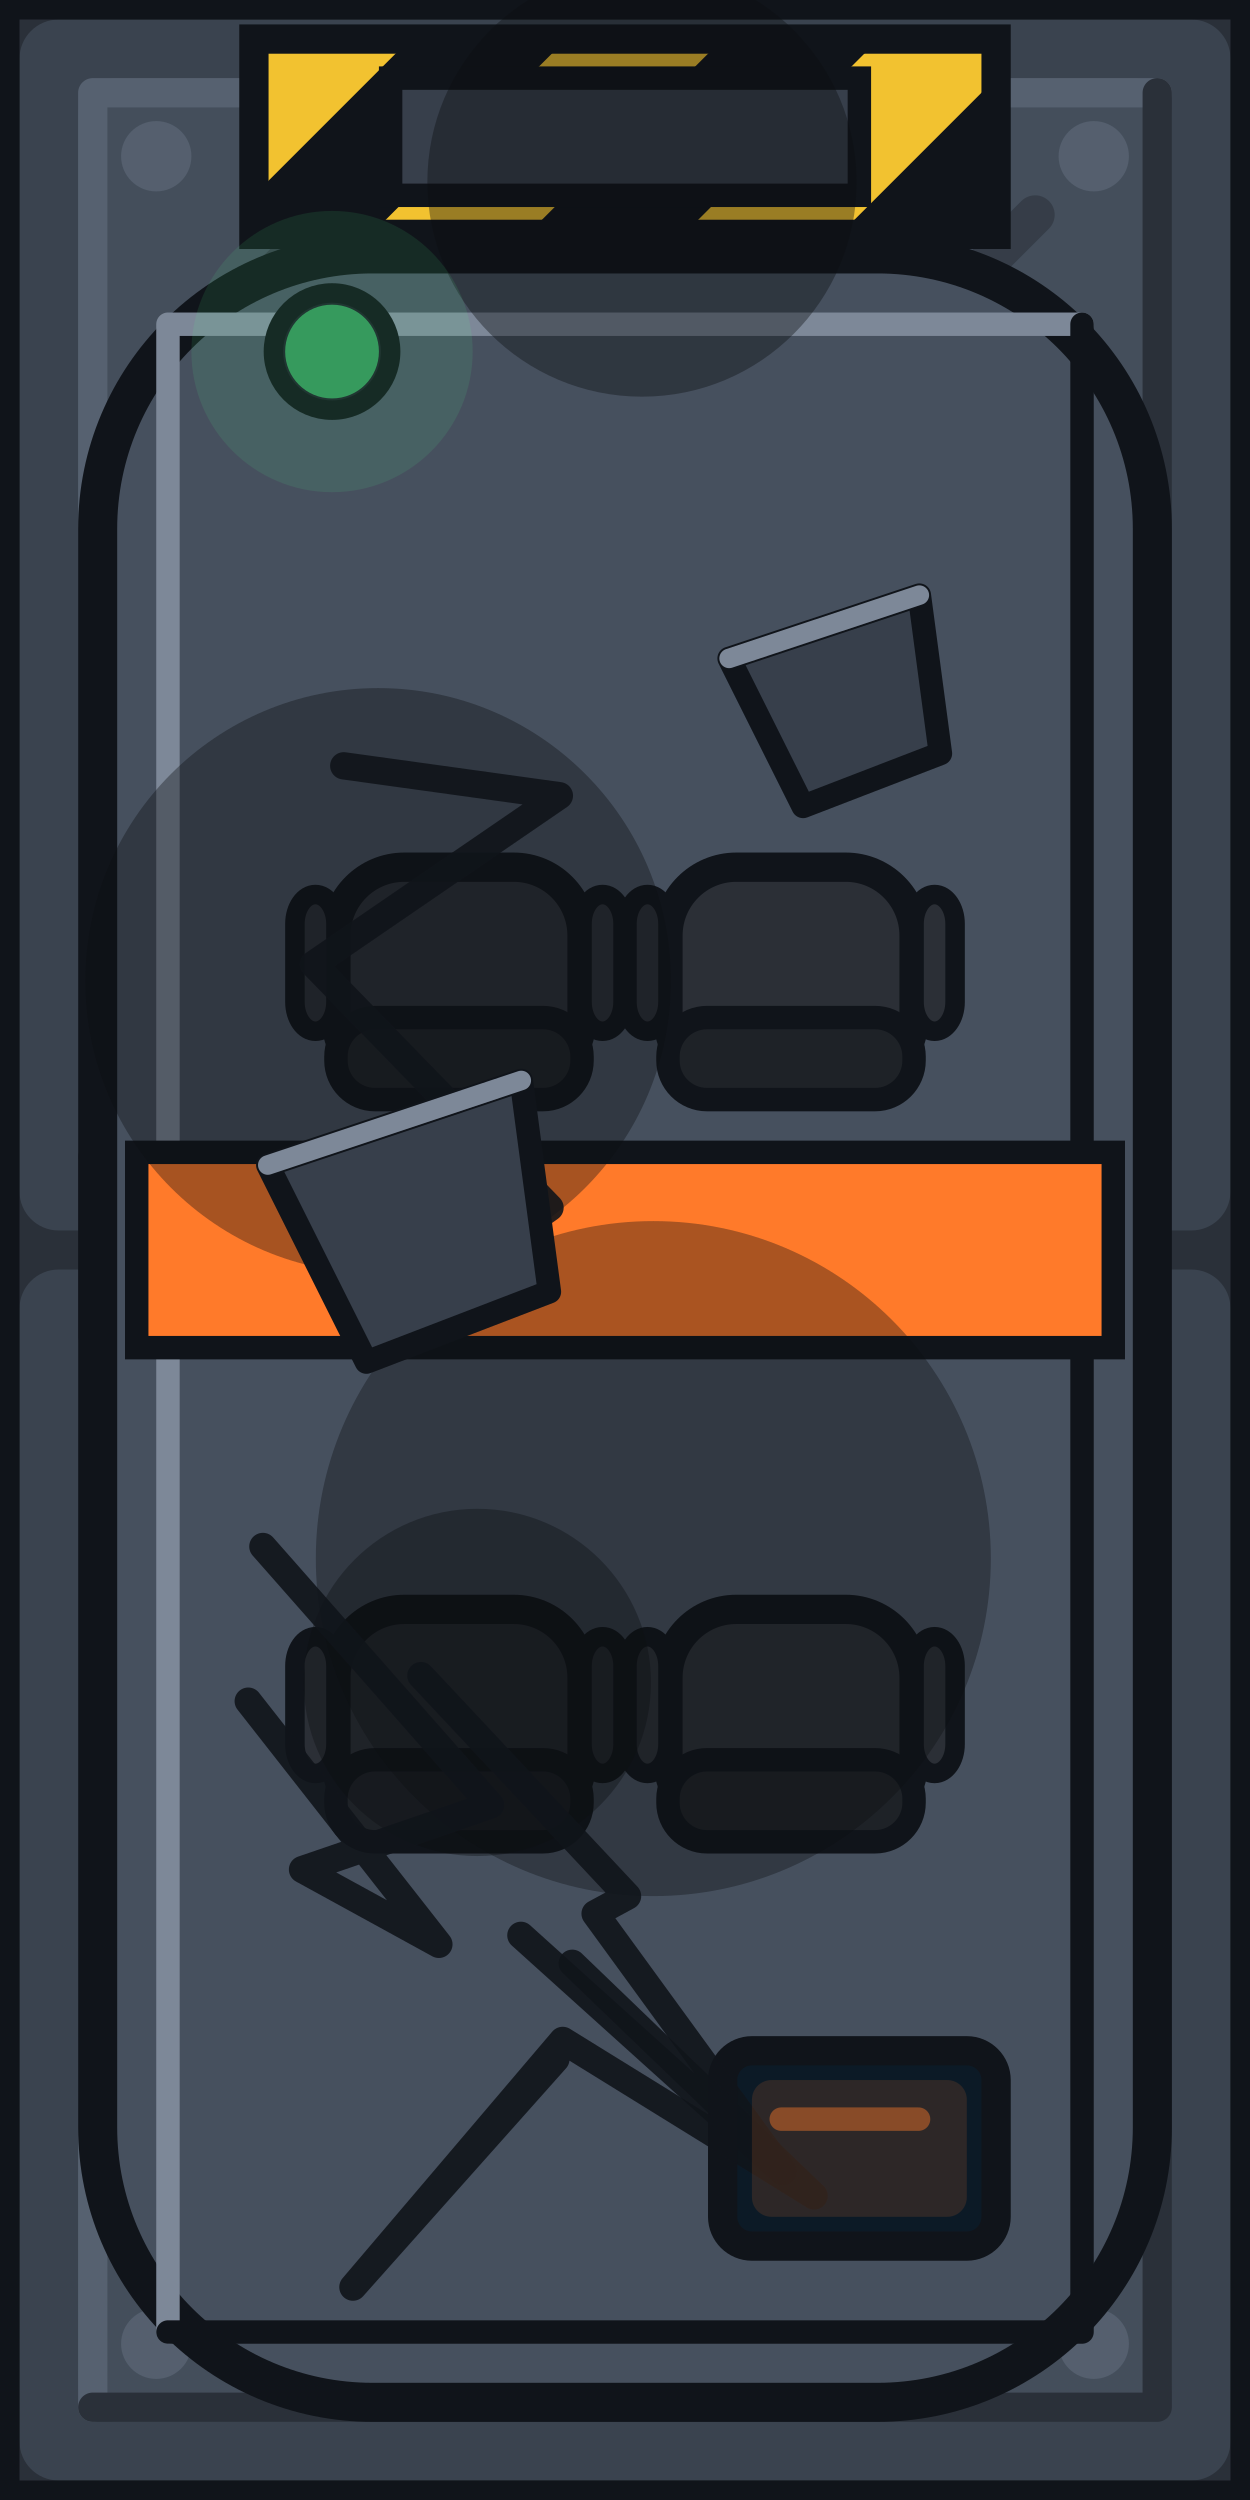
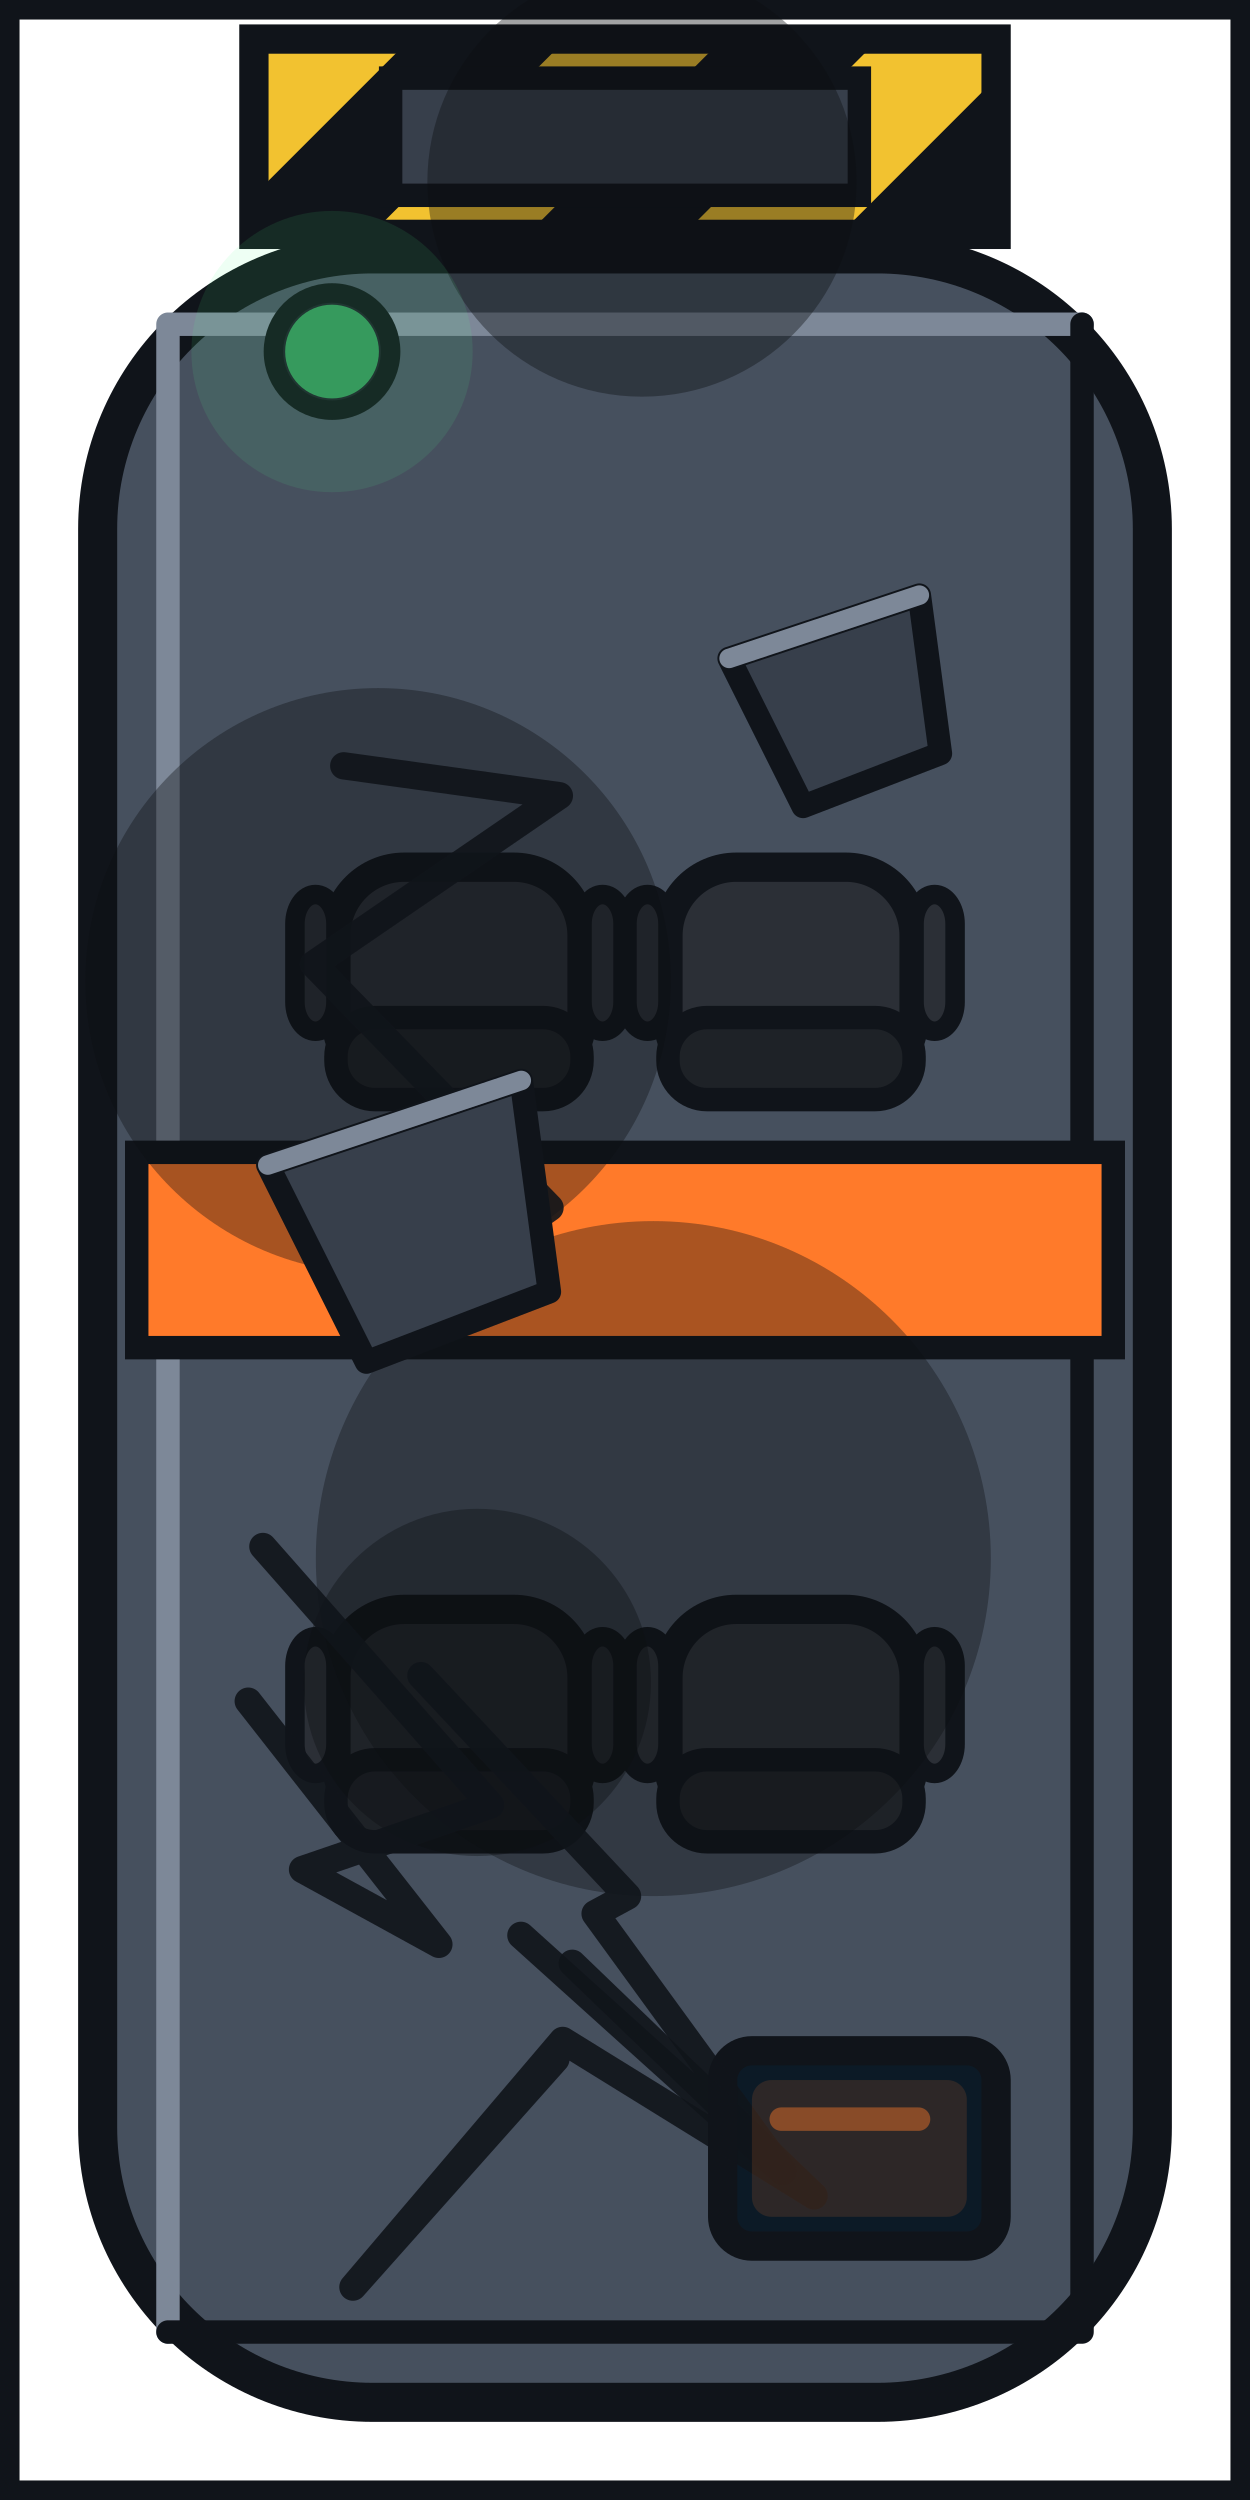
<svg xmlns="http://www.w3.org/2000/svg" width="64" height="128" viewBox="0 0 64 128">
  <g id="base">
-     <rect x="0" y="0" width="64" height="64" fill="#2a3039" />
-     <rect x="1" y="1" width="62" height="62" rx="2" fill="#3a434f" />
-     <rect x="4" y="4" width="56" height="56" rx="2" fill="#444e5b" />
-     <path d="M4.75,59.25 L4.75,4.75 L59.25,4.75" fill="none" stroke="#566170" stroke-width="1.5" stroke-linejoin="round" stroke-linecap="round" />
-     <path d="M59.25,4.75 L59.25,59.25 L4.75,59.25" fill="none" stroke="#2a3039" stroke-width="1.5" stroke-linejoin="round" stroke-linecap="round" />
-     <line x1="11" y1="17" x2="17" y2="11" stroke="#2a3039" stroke-width="2" stroke-linecap="round" opacity="0.55" />
-     <line x1="11" y1="29" x2="17" y2="35" stroke="#2a3039" stroke-width="2" stroke-linecap="round" opacity="0.55" />
-     <line x1="11" y1="53" x2="17" y2="47" stroke="#2a3039" stroke-width="2" stroke-linecap="round" opacity="0.55" />
-     <line x1="29" y1="11" x2="35" y2="17" stroke="#2a3039" stroke-width="2" stroke-linecap="round" opacity="0.55" />
-     <line x1="29" y1="35" x2="35" y2="29" stroke="#2a3039" stroke-width="2" stroke-linecap="round" opacity="0.55" />
-     <line x1="29" y1="47" x2="35" y2="53" stroke="#2a3039" stroke-width="2" stroke-linecap="round" opacity="0.55" />
-     <line x1="47" y1="17" x2="53" y2="11" stroke="#2a3039" stroke-width="2" stroke-linecap="round" opacity="0.55" />
-     <line x1="47" y1="29" x2="53" y2="35" stroke="#2a3039" stroke-width="2" stroke-linecap="round" opacity="0.55" />
-     <line x1="47" y1="53" x2="53" y2="47" stroke="#2a3039" stroke-width="2" stroke-linecap="round" opacity="0.55" />
-     <circle cx="8" cy="8" r="1.8" fill="#566170" opacity="0.9" />
-     <circle cx="56" cy="8" r="1.8" fill="#566170" opacity="0.9" />
-     <circle cx="8" cy="56" r="1.8" fill="#566170" opacity="0.9" />
-     <circle cx="56" cy="56" r="1.8" fill="#566170" opacity="0.9" />
-     <rect x="0" y="64" width="64" height="64" fill="#2a3039" />
-     <rect x="1" y="65" width="62" height="62" rx="2" fill="#3a434f" />
-     <rect x="4" y="68" width="56" height="56" rx="2" fill="#444e5b" />
-     <path d="M4.75,123.25 L4.75,68.75 L59.25,68.75" fill="none" stroke="#566170" stroke-width="1.5" stroke-linejoin="round" stroke-linecap="round" />
-     <path d="M59.25,68.75 L59.25,123.25 L4.75,123.25" fill="none" stroke="#2a3039" stroke-width="1.5" stroke-linejoin="round" stroke-linecap="round" />
-     <line x1="11" y1="81" x2="17" y2="75" stroke="#2a3039" stroke-width="2" stroke-linecap="round" opacity="0.55" />
-     <line x1="11" y1="93" x2="17" y2="99" stroke="#2a3039" stroke-width="2" stroke-linecap="round" opacity="0.55" />
-     <line x1="11" y1="117" x2="17" y2="111" stroke="#2a3039" stroke-width="2" stroke-linecap="round" opacity="0.55" />
-     <line x1="29" y1="75" x2="35" y2="81" stroke="#2a3039" stroke-width="2" stroke-linecap="round" opacity="0.55" />
-     <line x1="29" y1="99" x2="35" y2="93" stroke="#2a3039" stroke-width="2" stroke-linecap="round" opacity="0.55" />
-     <line x1="29" y1="111" x2="35" y2="117" stroke="#2a3039" stroke-width="2" stroke-linecap="round" opacity="0.55" />
-     <line x1="47" y1="81" x2="53" y2="75" stroke="#2a3039" stroke-width="2" stroke-linecap="round" opacity="0.55" />
-     <line x1="47" y1="93" x2="53" y2="99" stroke="#2a3039" stroke-width="2" stroke-linecap="round" opacity="0.55" />
-     <line x1="47" y1="117" x2="53" y2="111" stroke="#2a3039" stroke-width="2" stroke-linecap="round" opacity="0.55" />
-     <circle cx="8" cy="72" r="1.8" fill="#566170" opacity="0.9" />
-     <circle cx="56" cy="72" r="1.8" fill="#566170" opacity="0.9" />
-     <circle cx="8" cy="120" r="1.8" fill="#566170" opacity="0.9" />
-     <circle cx="56" cy="120" r="1.8" fill="#566170" opacity="0.9" />
    <rect x="5" y="13" width="54" height="110" rx="14.08" fill="#46505e" stroke="#10141a" stroke-width="2" />
    <path d="M8.6,119.4 L8.6,16.6 L55.4,16.6" fill="none" stroke="#7d8898" stroke-width="1.2" stroke-linejoin="round" stroke-linecap="round" />
    <path d="M55.4,16.6 L55.4,119.4 L8.6,119.4" fill="none" stroke="#10141a" stroke-width="1.2" stroke-linejoin="round" stroke-linecap="round" />
    <rect x="7" y="59" width="50" height="10" fill="#ff7a2a" stroke="#10141a" stroke-width="1.2" />
    <clipPath id="hz_pod_s_hatch_13_2">
      <rect x="13" y="2" width="38" height="10" />
    </clipPath>
    <rect x="13" y="2" width="38" height="10" fill="#f2c230" />
    <g clip-path="url(#hz_pod_s_hatch_13_2)">
      <polygon points="-5,12 3,12 13,2 5,2" fill="#10141a" />
      <polygon points="11,12 19,12 29,2 21,2" fill="#10141a" />
      <polygon points="27,12 35,12 45,2 37,2" fill="#10141a" />
      <polygon points="43,12 51,12 61,2 53,2" fill="#10141a" />
      <polygon points="59,12 67,12 77,2 69,2" fill="#10141a" />
    </g>
    <rect x="13" y="2" width="38" height="10" fill="none" stroke="#10141a" stroke-width="1.5" />
    <rect x="20" y="4" width="24" height="6" fill="#373f4b" stroke="#10141a" stroke-width="1.2" />
    <rect x="17.2" y="44.4" width="12.6" height="11.2" rx="3.5" fill="#2b2f36" stroke="#10141a" stroke-width="1.5" />
    <rect x="17.2" y="52.1" width="12.6" height="4.2" rx="2" fill="#1e2227" stroke="#10141a" stroke-width="1.2" />
    <rect x="15.1" y="45.8" width="2.1" height="7" rx="1.5" fill="#2b2f36" stroke="#10141a" stroke-width="1" />
    <rect x="29.8" y="45.8" width="2.1" height="7" rx="1.5" fill="#2b2f36" stroke="#10141a" stroke-width="1" />
    <rect x="34.2" y="44.4" width="12.6" height="11.2" rx="3.5" fill="#2b2f36" stroke="#10141a" stroke-width="1.5" />
    <rect x="34.2" y="52.1" width="12.6" height="4.2" rx="2" fill="#1e2227" stroke="#10141a" stroke-width="1.2" />
    <rect x="32.1" y="45.8" width="2.1" height="7" rx="1.5" fill="#2b2f36" stroke="#10141a" stroke-width="1" />
    <rect x="46.8" y="45.8" width="2.1" height="7" rx="1.5" fill="#2b2f36" stroke="#10141a" stroke-width="1" />
    <rect x="17.2" y="82.4" width="12.6" height="11.2" rx="3.5" fill="#2b2f36" stroke="#10141a" stroke-width="1.5" />
    <rect x="17.2" y="90.1" width="12.6" height="4.2" rx="2" fill="#1e2227" stroke="#10141a" stroke-width="1.2" />
    <rect x="15.1" y="83.8" width="2.1" height="7" rx="1.5" fill="#2b2f36" stroke="#10141a" stroke-width="1" />
    <rect x="29.8" y="83.8" width="2.1" height="7" rx="1.5" fill="#2b2f36" stroke="#10141a" stroke-width="1" />
    <rect x="34.2" y="82.4" width="12.6" height="11.2" rx="3.5" fill="#2b2f36" stroke="#10141a" stroke-width="1.5" />
    <rect x="34.2" y="90.1" width="12.6" height="4.2" rx="2" fill="#1e2227" stroke="#10141a" stroke-width="1.2" />
    <rect x="32.1" y="83.8" width="2.1" height="7" rx="1.5" fill="#2b2f36" stroke="#10141a" stroke-width="1" />
    <rect x="46.8" y="83.8" width="2.1" height="7" rx="1.5" fill="#2b2f36" stroke="#10141a" stroke-width="1" />
    <rect x="37" y="105" width="14" height="10" rx="1.5" fill="#0c1a26" stroke="#10141a" stroke-width="1.5" />
    <circle cx="17" cy="18" r="3" fill="#1b2028" stroke="#10141a" stroke-width="1" />
    <rect x="0" y="0" width="64" height="128" fill="none" stroke="#10141a" stroke-width="2" />
    <circle cx="24.44" cy="86.14" r="8.89" fill="#0b0d10" opacity="0.37" />
    <circle cx="32.87" cy="9.32" r="10.99" fill="#0b0d10" opacity="0.38" />
    <circle cx="19.36" cy="50.22" r="14.99" fill="#0b0d10" opacity="0.36" />
    <circle cx="33.45" cy="79.8" r="17.28" fill="#0b0d10" opacity="0.35" />
    <path d="M26.67,99.09 L40.07,111.17 L30.47,97.98 L32.13,97.08 L21.55,85.79" fill="none" stroke="#10141a" stroke-width="1.4" stroke-linejoin="round" stroke-linecap="round" opacity="0.9" />
    <path d="M23.15,65.39 L28.16,61.83 L16.05,49.37 L28.64,40.74 L17.6,39.21" fill="none" stroke="#10141a" stroke-width="1.4" stroke-linejoin="round" stroke-linecap="round" opacity="0.9" />
    <path d="M28.46,105.43 L18.07,117.1 L28.81,104.47 L41.68,112.43 L29.3,100.52" fill="none" stroke="#10141a" stroke-width="1.4" stroke-linejoin="round" stroke-linecap="round" opacity="0.9" />
    <path d="M13.46,79.18 L25.12,92.42 L15.49,95.72 L22.47,99.55 L12.71,87.1" fill="none" stroke="#10141a" stroke-width="1.4" stroke-linejoin="round" stroke-linecap="round" opacity="0.9" />
    <polygon points="37.33,33.71 47.07,30.47 48.15,38.58 41.12,41.29" fill="#373f4b" stroke="#10141a" stroke-width="1.2" stroke-linejoin="round" />
    <line x1="37.33" y1="33.71" x2="47.07" y2="30.47" stroke="#7d8898" stroke-width="1" stroke-linecap="round" />
    <polygon points="13.71,59.65 26.69,55.32 28.13,66.14 18.76,69.74" fill="#373f4b" stroke="#10141a" stroke-width="1.2" stroke-linejoin="round" />
    <line x1="13.71" y1="59.65" x2="26.69" y2="55.32" stroke="#7d8898" stroke-width="1" stroke-linecap="round" />
  </g>
  <g id="emissive">
    <g opacity="0.55">
      <rect x="38.5" y="106.5" width="11" height="7" rx="1" fill="#ff7a2a" opacity="0.25" />
      <line x1="40" y1="108.5" x2="47.03" y2="108.5" stroke="#ff7a2a" stroke-width="1.2" stroke-linecap="round" opacity="0.9" />
      <g data-light="glow">
        <circle cx="17" cy="18" r="7.2" fill="#4dff88" opacity="0.18" />
        <circle cx="17" cy="18" r="2.4" fill="#4dff88" />
      </g>
    </g>
  </g>
</svg>
